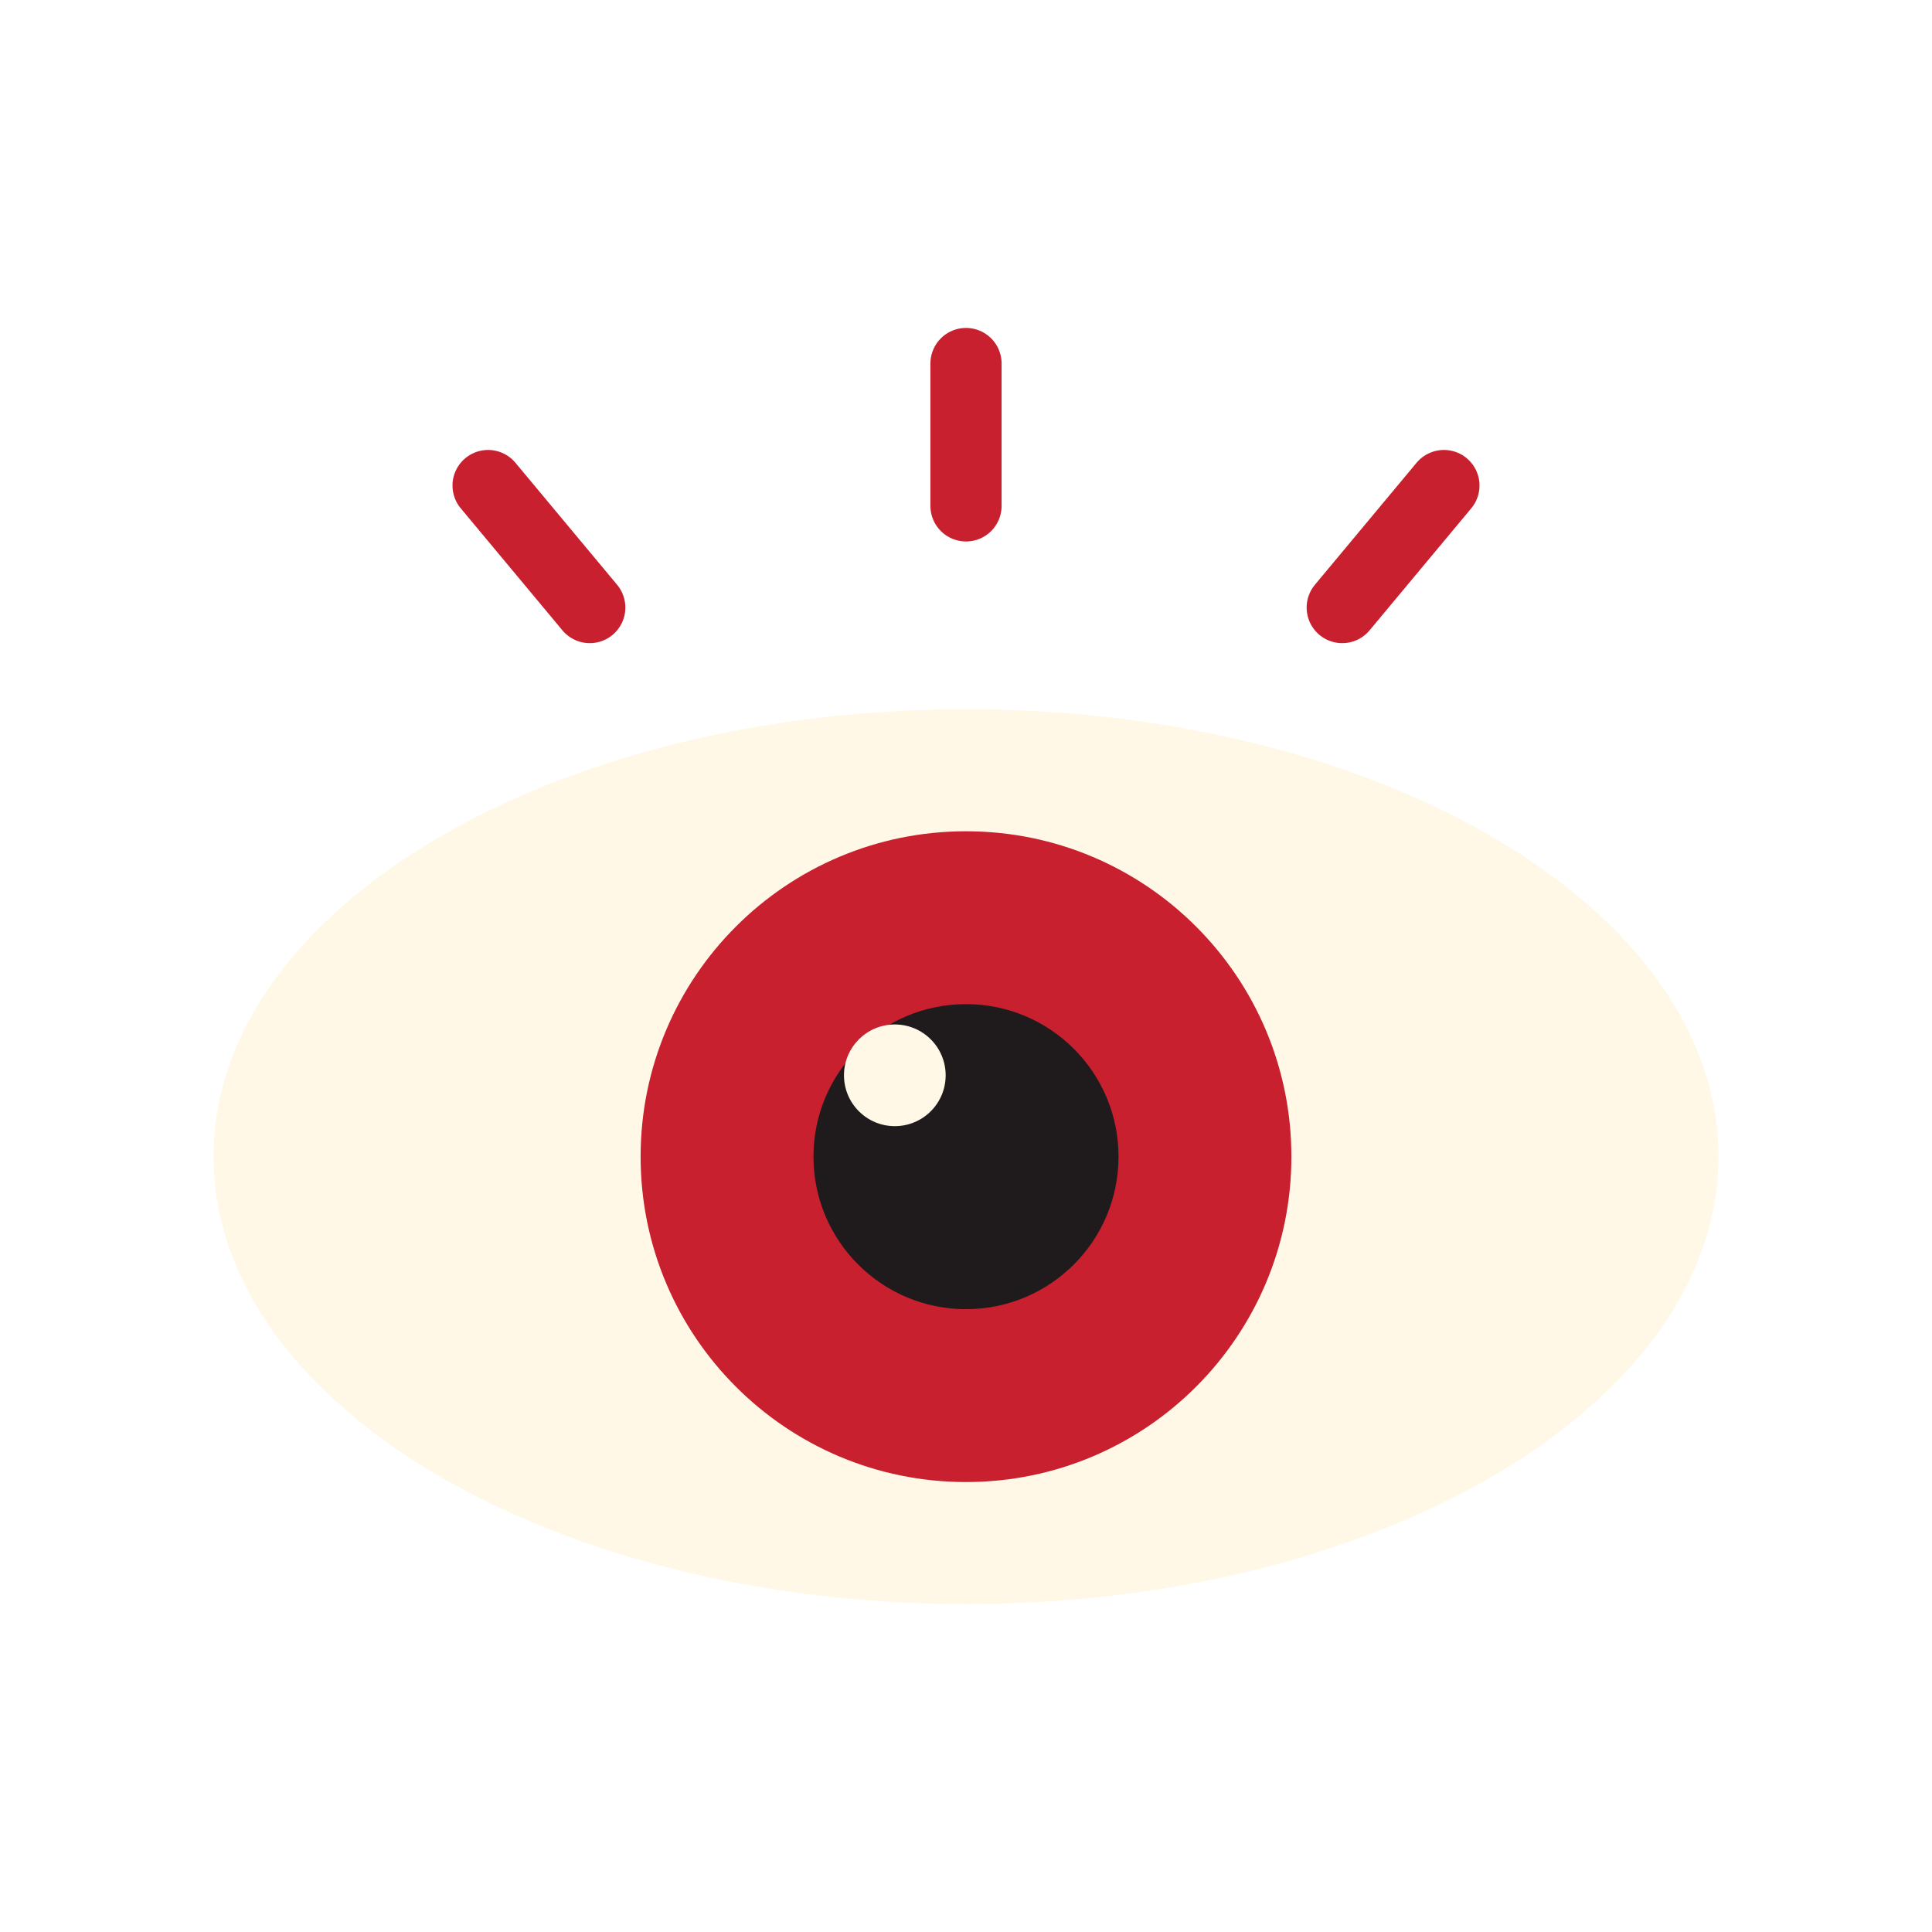
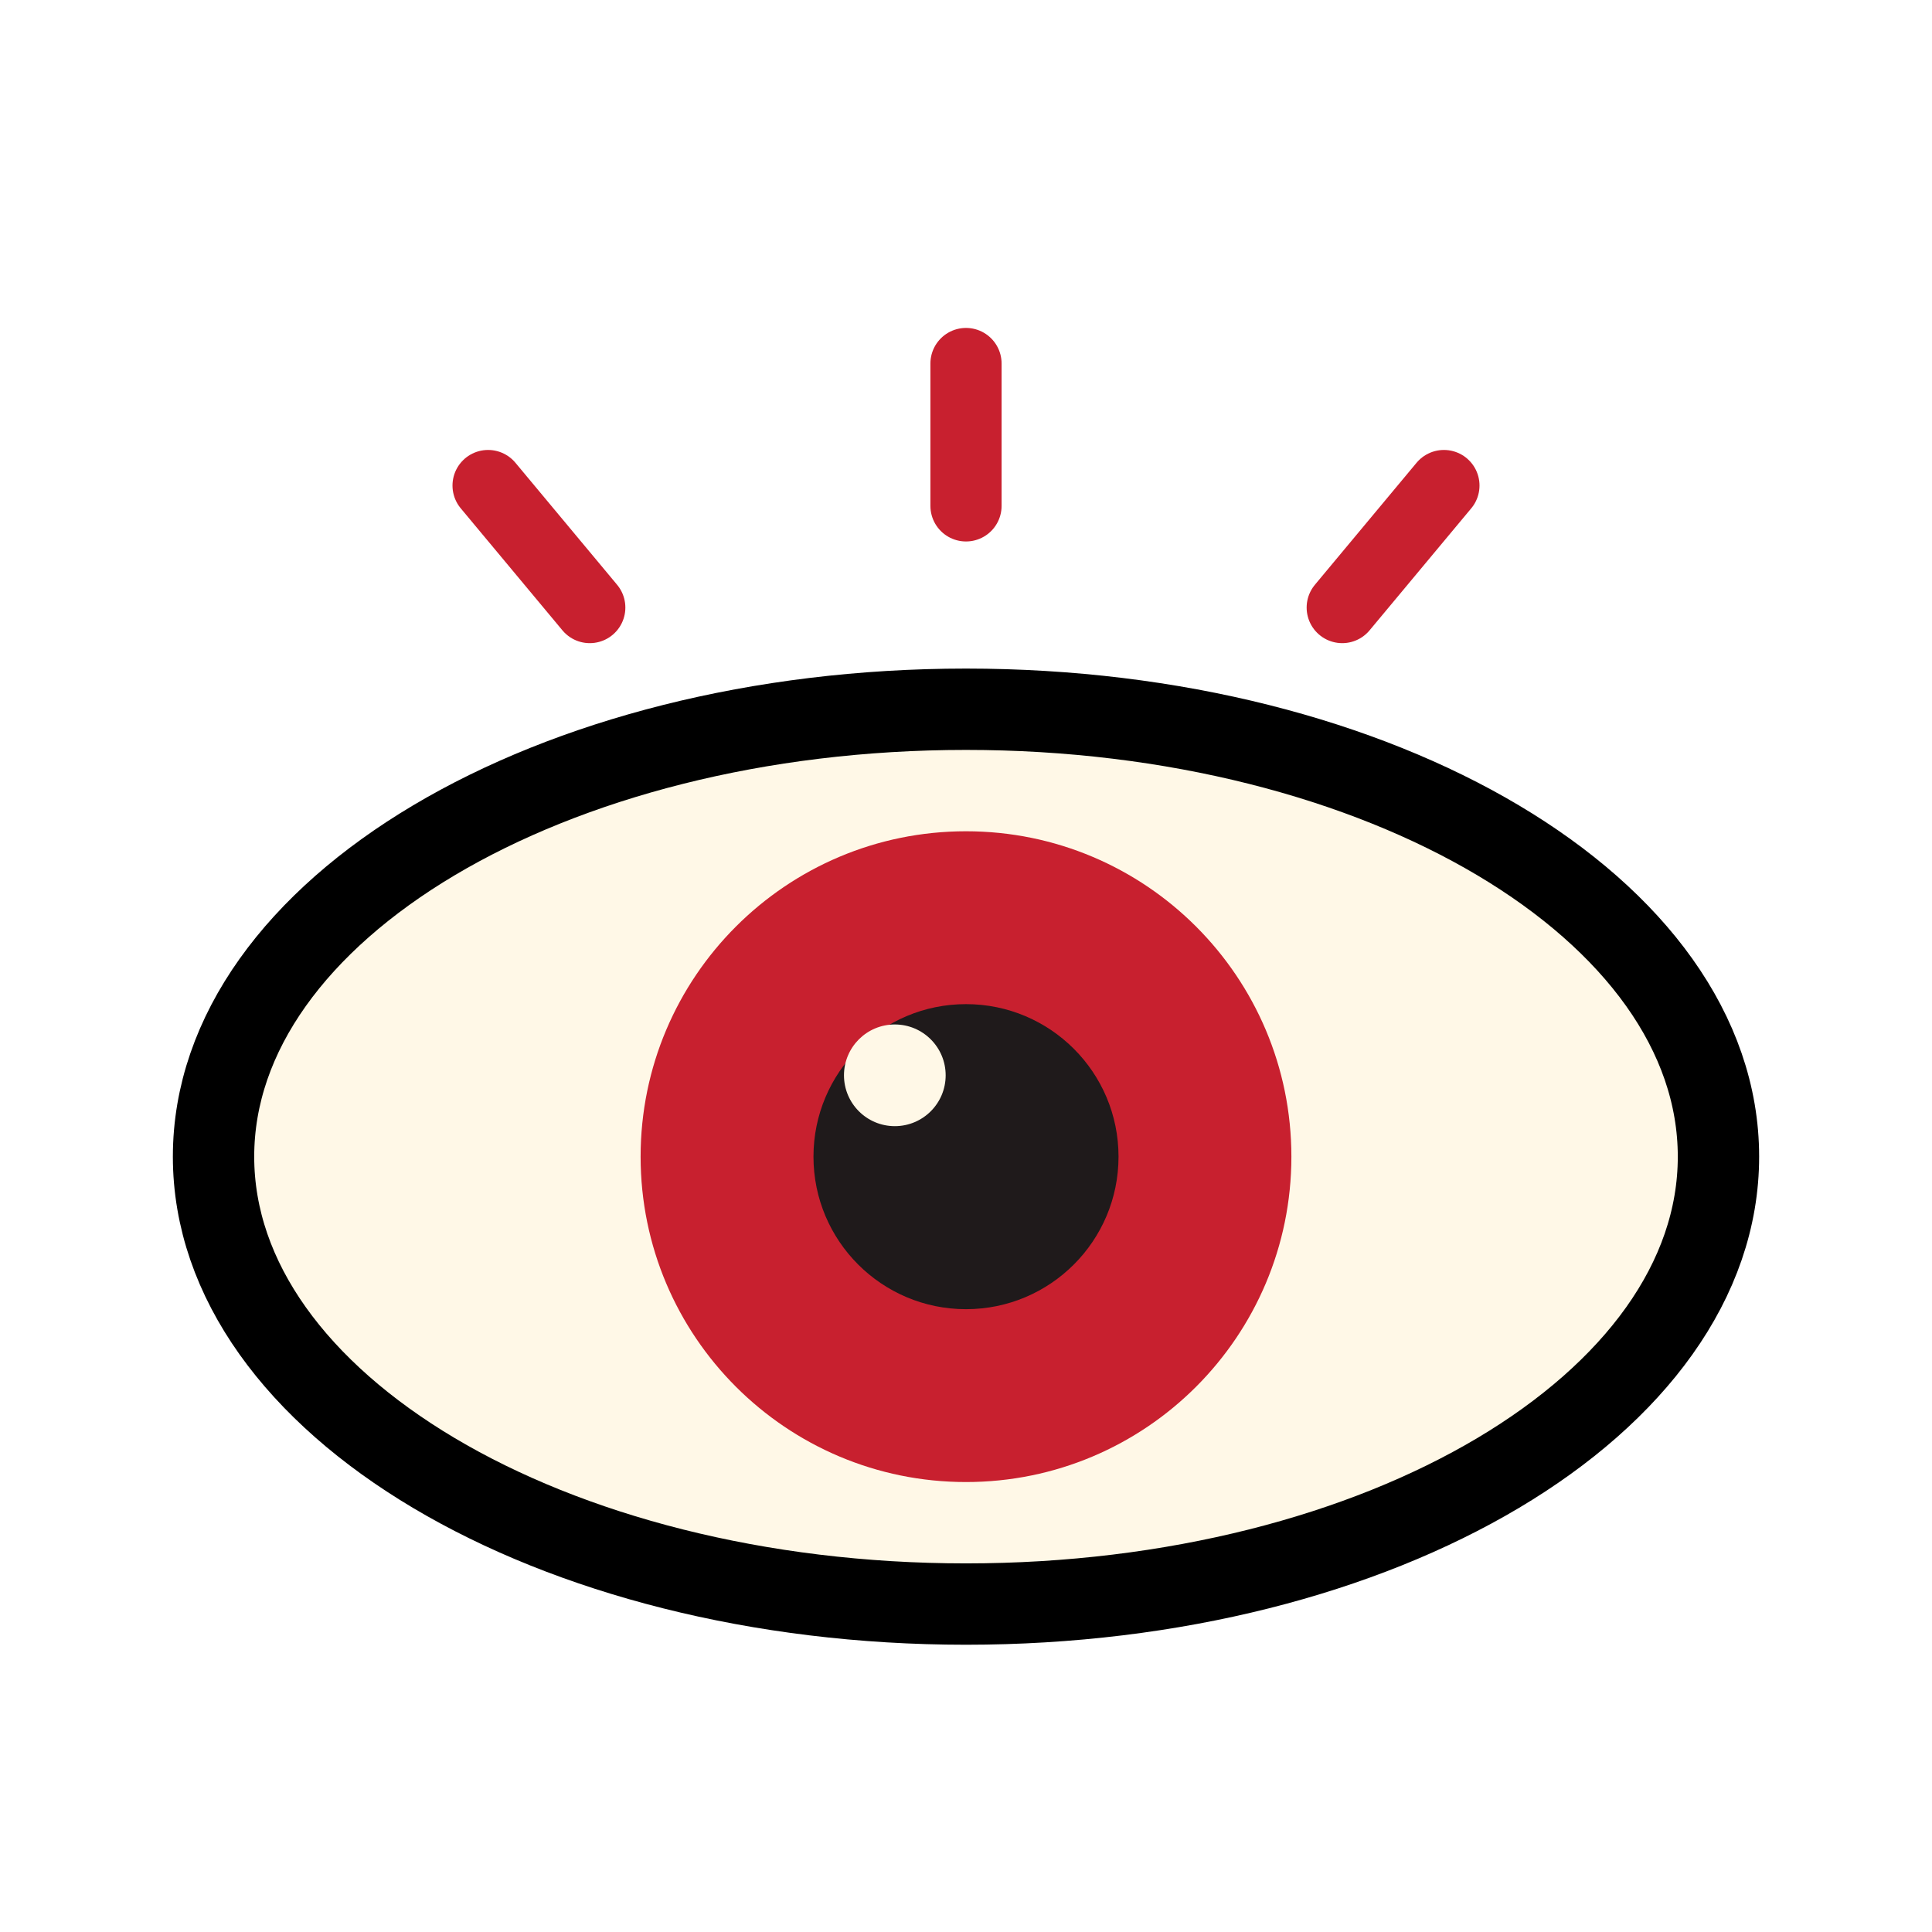
<svg xmlns="http://www.w3.org/2000/svg" width="190" height="190" viewBox="0 0 190 190">
  <g transform="translate(-8 -22.25)">
-     <ellipse cx="103" cy="136" rx="74" ry="44" fill="#FFF8E7" />
+     <ellipse cx="103" cy="136" rx="74" ry="44" fill="#FFF8E7" stroke="#000000" stroke-width="8" />
    <circle cx="103" cy="136" r="32" fill="#C8202F" />
    <circle cx="103" cy="136" r="15" fill="#1F1A1B" />
    <circle cx="96" cy="128" r="5" fill="#FFF8E7" />
    <path d="M103 72 L103 58 M66 82 L56 70 M140 82 L150 70" fill="none" stroke="#C8202F" stroke-width="7" stroke-linecap="round" />
  </g>
</svg>
